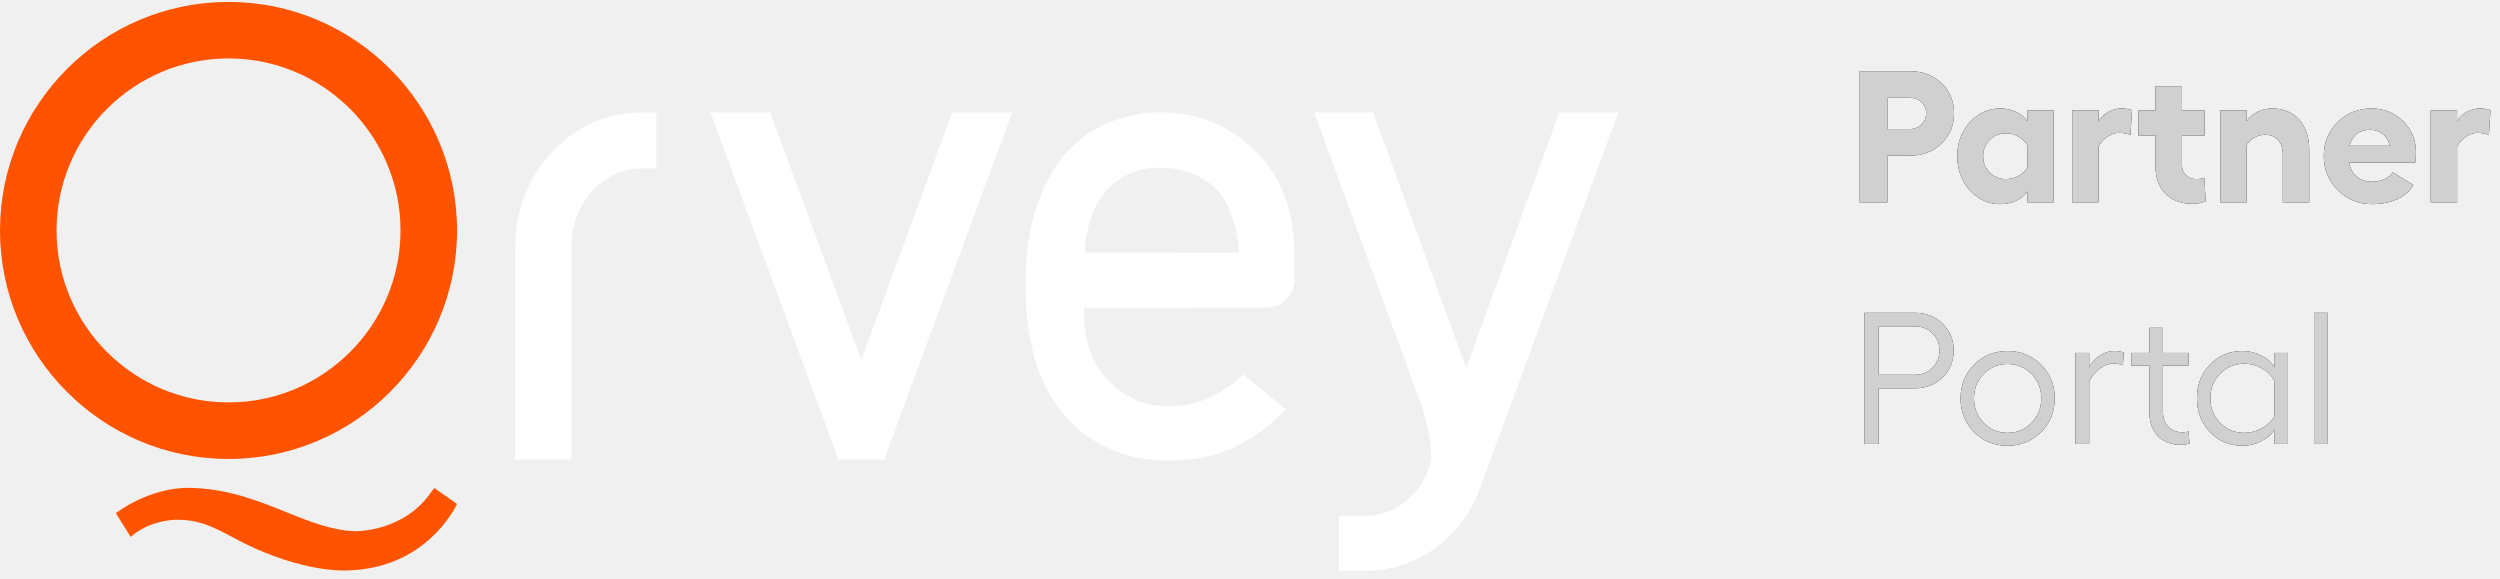
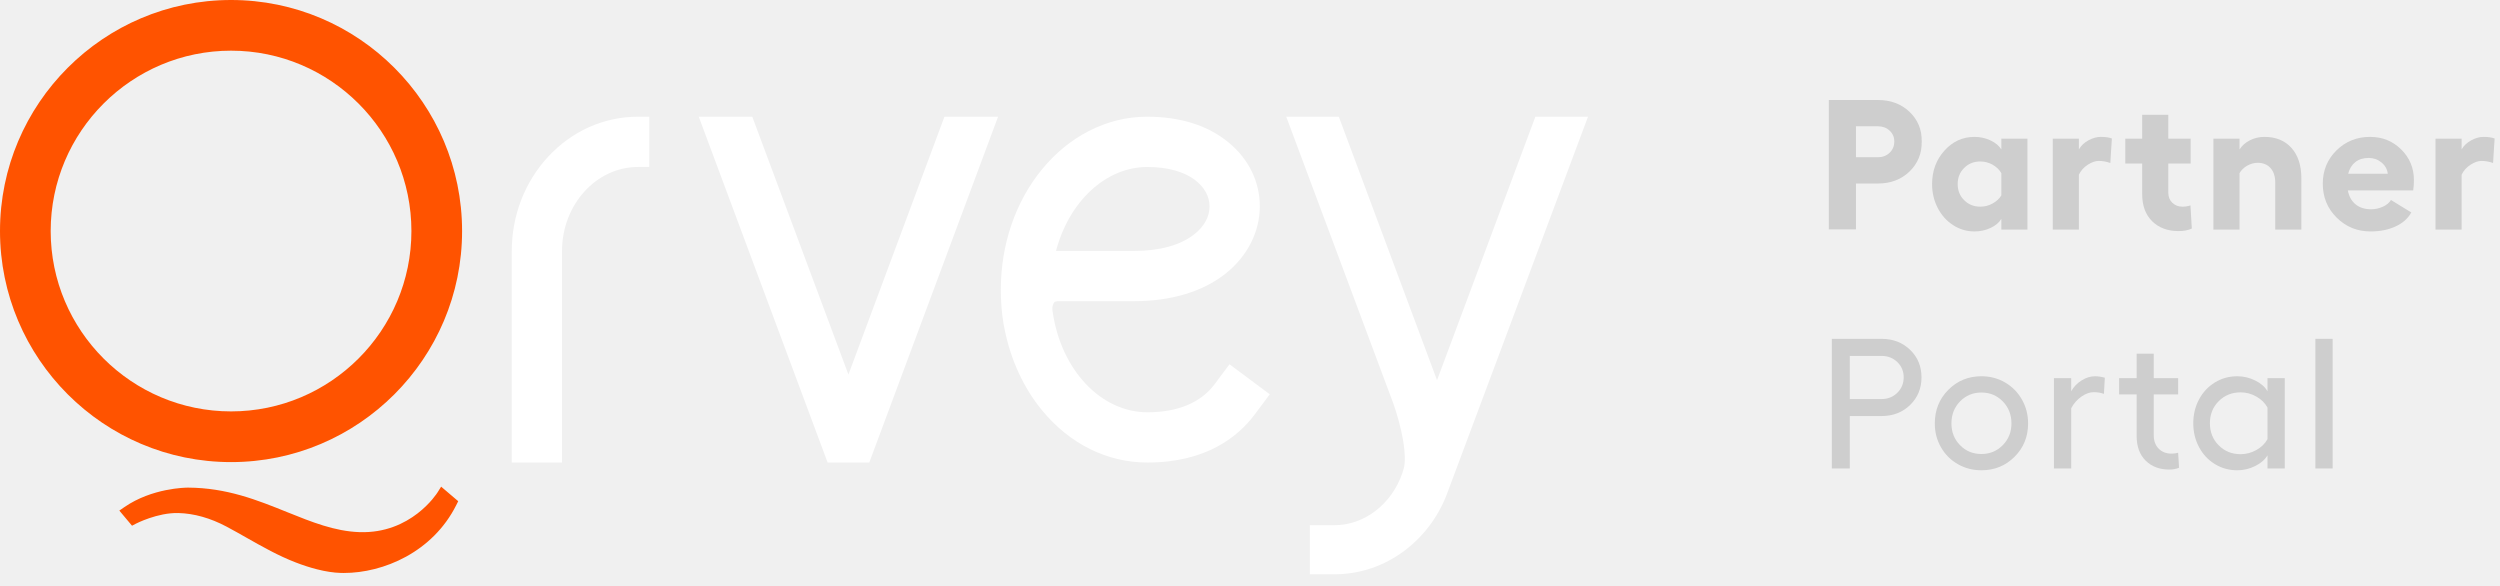
- <svg xmlns="http://www.w3.org/2000/svg" xmlns:xlink="http://www.w3.org/1999/xlink" width="173px" height="40px" viewBox="0 0 173 40" version="1.1">
+ <svg xmlns="http://www.w3.org/2000/svg" xmlns:xlink="http://www.w3.org/1999/xlink" width="175px" height="41px" viewBox="0 0 175 41" version="1.1">
  <defs>
-     <path d="M2.607,10 L2.607,6.773 L4.145,6.773 C5.035,6.773 5.77,6.494 6.35,5.937 C6.93,5.38 7.22,4.678 7.22,3.83 C7.22,2.991 6.93,2.297 6.35,1.748 C5.77,1.2 5.035,0.925 4.145,0.925 L4.145,0.925 L0.69,0.925 L0.69,10 L2.607,10 Z M4.145,4.931 L2.607,4.931 L2.607,2.767 L4.145,2.767 C4.474,2.767 4.747,2.868 4.964,3.071 C5.182,3.273 5.29,3.526 5.29,3.83 C5.29,4.146 5.182,4.409 4.964,4.618 C4.747,4.827 4.474,4.931 4.145,4.931 L4.145,4.931 Z M10.41,10.127 C10.811,10.127 11.185,10.045 11.533,9.883 C11.881,9.721 12.133,9.509 12.289,9.247 L12.289,9.247 L12.289,10 L14.118,10 L14.118,3.634 L12.289,3.634 L12.289,4.387 C12.133,4.13 11.88,3.919 11.53,3.754 C11.18,3.59 10.806,3.507 10.41,3.507 C9.583,3.507 8.882,3.828 8.306,4.469 C7.73,5.11 7.442,5.891 7.442,6.811 C7.442,7.414 7.573,7.97 7.834,8.478 C8.096,8.986 8.454,9.388 8.91,9.684 C9.366,9.979 9.866,10.127 10.41,10.127 Z M10.815,8.393 C10.368,8.393 9.992,8.242 9.688,7.94 C9.385,7.639 9.233,7.262 9.233,6.811 C9.233,6.359 9.385,5.983 9.688,5.681 C9.992,5.379 10.368,5.229 10.815,5.229 C11.123,5.229 11.411,5.305 11.679,5.456 C11.946,5.608 12.15,5.804 12.289,6.045 L12.289,6.045 L12.289,7.602 C12.15,7.834 11.946,8.024 11.679,8.171 C11.411,8.319 11.123,8.393 10.815,8.393 Z M17.225,10 L17.225,6.152 C17.369,5.861 17.578,5.628 17.855,5.453 C18.131,5.278 18.383,5.191 18.611,5.191 C18.885,5.191 19.157,5.239 19.427,5.336 L19.427,5.336 L19.535,3.621 C19.341,3.545 19.081,3.507 18.757,3.507 C18.478,3.507 18.19,3.589 17.893,3.751 C17.595,3.913 17.373,4.125 17.225,4.387 L17.225,4.387 L17.225,3.634 L15.396,3.634 L15.396,10 L17.225,10 Z M23.699,10.101 C24.079,10.101 24.391,10.042 24.635,9.924 L24.635,9.924 L24.54,8.304 C24.372,8.363 24.182,8.393 23.971,8.393 C23.697,8.393 23.465,8.303 23.275,8.124 C23.085,7.944 22.99,7.709 22.99,7.418 L22.99,7.418 L22.99,5.374 L24.553,5.374 L24.553,3.634 L22.99,3.634 L22.99,1.963 L21.161,1.963 L21.161,3.634 L19.978,3.634 L19.978,5.374 L21.161,5.374 L21.161,7.513 C21.161,8.323 21.394,8.957 21.861,9.415 C22.327,9.872 22.939,10.101 23.699,10.101 Z M27.47,10 L27.47,6.045 C27.601,5.826 27.783,5.65 28.015,5.52 C28.247,5.389 28.489,5.324 28.742,5.324 C29.122,5.324 29.422,5.446 29.641,5.691 C29.86,5.935 29.97,6.275 29.97,6.709 L29.97,6.709 L29.97,10 L31.799,10 L31.799,6.399 C31.799,5.505 31.568,4.799 31.106,4.283 C30.644,3.766 30.012,3.507 29.211,3.507 C28.852,3.507 28.516,3.586 28.201,3.745 C27.887,3.903 27.643,4.117 27.47,4.387 L27.47,4.387 L27.47,3.634 L25.642,3.634 L25.642,10 L27.47,10 Z M36.153,10.127 C36.815,10.127 37.397,10.011 37.899,9.779 C38.401,9.546 38.768,9.22 39,8.798 L39,8.798 L37.576,7.924 C37.467,8.114 37.28,8.27 37.016,8.393 C36.753,8.515 36.477,8.576 36.191,8.576 C35.752,8.576 35.391,8.463 35.108,8.238 C34.826,8.012 34.642,7.684 34.558,7.254 L34.558,7.254 L39.133,7.254 C39.167,7.034 39.184,6.796 39.184,6.539 C39.184,5.691 38.887,4.973 38.295,4.387 C37.702,3.801 36.975,3.507 36.115,3.507 C35.186,3.507 34.403,3.823 33.764,4.453 C33.125,5.084 32.805,5.861 32.805,6.785 C32.805,7.726 33.129,8.518 33.776,9.162 C34.424,9.805 35.216,10.127 36.153,10.127 Z M37.355,6.089 L34.583,6.089 C34.672,5.739 34.838,5.467 35.083,5.273 C35.328,5.079 35.64,4.982 36.02,4.982 C36.357,4.982 36.655,5.087 36.912,5.298 C37.169,5.509 37.317,5.773 37.355,6.089 L37.355,6.089 Z M42.031,10 L42.031,6.152 C42.175,5.861 42.385,5.628 42.661,5.453 C42.937,5.278 43.189,5.191 43.417,5.191 C43.691,5.191 43.964,5.239 44.234,5.336 L44.234,5.336 L44.341,3.621 C44.147,3.545 43.888,3.507 43.563,3.507 C43.284,3.507 42.996,3.589 42.699,3.751 C42.402,3.913 42.179,4.125 42.031,4.387 L42.031,4.387 L42.031,3.634 L40.203,3.634 L40.203,10 L42.031,10 Z" id="path-1" />
-     <path d="M1.993,26.72 L1.993,22.872 L4.512,22.872 C5.276,22.872 5.914,22.623 6.426,22.123 C6.939,21.623 7.195,20.999 7.195,20.253 C7.195,19.514 6.939,18.895 6.426,18.395 C5.914,17.895 5.276,17.645 4.512,17.645 L4.512,17.645 L1.025,17.645 L1.025,26.72 L1.993,26.72 Z M4.512,21.936 L1.993,21.936 L1.993,18.582 L4.512,18.582 C4.993,18.582 5.396,18.742 5.721,19.063 C6.045,19.384 6.208,19.78 6.208,20.253 C6.208,20.729 6.045,21.129 5.721,21.452 C5.396,21.775 4.993,21.936 4.512,21.936 L4.512,21.936 Z M10.922,26.847 C11.838,26.847 12.611,26.531 13.242,25.901 C13.872,25.27 14.188,24.492 14.188,23.569 C14.188,22.645 13.872,21.867 13.242,21.237 C12.611,20.606 11.838,20.291 10.922,20.291 C10.007,20.291 9.235,20.607 8.606,21.24 C7.982,21.868 7.67,22.645 7.67,23.569 C7.67,24.492 7.983,25.27 8.609,25.901 C9.236,26.531 10.007,26.847 10.922,26.847 Z M10.922,25.954 C10.268,25.954 9.718,25.724 9.271,25.265 C8.824,24.805 8.6,24.239 8.6,23.569 C8.6,22.894 8.824,22.328 9.271,21.873 C9.718,21.417 10.268,21.189 10.922,21.189 C11.58,21.189 12.134,21.418 12.583,21.876 C13.033,22.334 13.257,22.898 13.257,23.569 C13.257,24.235 13.032,24.799 12.58,25.261 C12.129,25.723 11.576,25.954 10.922,25.954 Z M16.573,26.72 L16.573,22.379 C16.767,22.008 17.021,21.711 17.333,21.49 C17.645,21.268 17.944,21.158 18.231,21.158 C18.476,21.158 18.702,21.198 18.908,21.278 L18.908,21.278 L18.959,20.386 C18.744,20.322 18.522,20.291 18.295,20.291 C17.966,20.291 17.639,20.394 17.314,20.601 C16.989,20.807 16.742,21.08 16.573,21.417 L16.573,21.417 L16.573,20.424 L15.624,20.424 L15.624,26.72 L16.573,26.72 Z M22.914,26.783 C23.134,26.783 23.334,26.75 23.515,26.682 L23.515,26.682 L23.446,25.853 C23.319,25.895 23.182,25.916 23.034,25.916 C22.638,25.916 22.312,25.789 22.057,25.533 C21.801,25.278 21.674,24.927 21.674,24.48 L21.674,24.48 L21.674,21.303 L23.446,21.303 L23.446,20.424 L21.674,20.424 L21.674,18.683 L20.737,18.683 L20.737,20.424 L19.484,20.424 L19.484,21.303 L20.737,21.303 L20.737,24.518 C20.737,25.227 20.938,25.781 21.338,26.182 C21.739,26.583 22.264,26.783 22.914,26.783 Z M27.179,26.847 C27.631,26.847 28.065,26.74 28.483,26.527 C28.901,26.314 29.2,26.049 29.381,25.733 L29.381,25.733 L29.381,26.72 L30.324,26.72 L30.324,20.424 L29.381,20.424 L29.381,21.404 C29.209,21.088 28.912,20.823 28.492,20.61 C28.073,20.397 27.635,20.291 27.179,20.291 C26.285,20.291 25.536,20.603 24.933,21.227 C24.33,21.852 24.028,22.628 24.028,23.556 C24.028,24.488 24.33,25.27 24.933,25.901 C25.536,26.531 26.285,26.847 27.179,26.847 Z M27.331,25.954 C26.656,25.954 26.092,25.725 25.638,25.268 C25.185,24.81 24.958,24.239 24.958,23.556 C24.958,22.872 25.185,22.304 25.638,21.851 C26.092,21.397 26.656,21.17 27.331,21.17 C27.753,21.17 28.155,21.279 28.537,21.496 C28.918,21.713 29.2,21.995 29.381,22.341 L29.381,22.341 L29.381,24.815 C29.196,25.144 28.911,25.416 28.527,25.632 C28.143,25.847 27.745,25.954 27.331,25.954 Z M33.083,26.72 L33.083,17.645 L32.134,17.645 L32.134,26.72 L33.083,26.72 Z" id="path-2" />
+     <polygon id="path-1" points="0 0.08 6.53 0.08 6.53 9.154 0 9.154" />
+     <polygon id="path-3" points="0 26.92 46.624 26.92 46.624 1 0 1" />
  </defs>
  <g id="Page-1" stroke="none" stroke-width="1" fill="none" fill-rule="evenodd">
-     <g id="partner-logo-1" fill-rule="nonzero">
-       <g id="Partner-Portal" transform="translate(128, 4)">
-         <g id="Partner">
-           <use fill="#000000" xlink:href="#path-1" />
-           <use fill="#D0D0D0" xlink:href="#path-1" />
+     <g id="Partner-Portal-1" transform="translate(-59, -19)">
+       <g id="PP-LOGO" transform="translate(59, 19)">
+         <g id="NEW-LOGO---MARKETING-ORANGE">
+           <path d="M107.476,8.17 L100.592,26.614 L93.717,8.17 L90.037,8.17 L97.537,28.256 C97.541,28.265 97.853,29.123 98.087,30.171 C98.401,31.568 98.375,32.464 98.253,32.82 L98.155,33.142 C97.401,35.309 95.493,36.765 93.408,36.765 L91.69,36.765 L91.69,40.2 L93.408,40.2 C95.199,40.2 96.911,39.617 98.36,38.513 C99.751,37.454 100.799,35.998 101.385,34.312 L111.16,8.17 L107.476,8.17 Z" id="Fill-7" fill="#FFFFFF" />
+           <path d="M38.365,10.975 C36.726,12.748 35.823,15.095 35.823,17.584 L35.823,32.377 L39.34,32.377 L39.34,17.584 C39.34,14.332 41.729,11.687 44.667,11.687 L45.447,11.687 L45.447,8.17 L44.667,8.17 C42.277,8.17 40.039,9.166 38.365,10.975" id="Fill-1" fill="#FFFFFF" />
+           <polygon id="Fill-3" fill="#FFFFFF" points="59.39 26.218 52.66 8.17 48.913 8.17 57.933 32.375 60.85 32.375 69.865 8.17 66.111 8.17" />
+           <path d="M84.668,14.443 C84.668,15.173 84.297,15.852 83.594,16.405 C82.627,17.165 81.171,17.566 79.383,17.566 L74.061,17.566 C74.036,17.565 73.991,17.564 73.92,17.566 C74.84,14.084 77.411,11.693 80.312,11.688 C83.305,11.692 84.668,13.119 84.668,14.443 L84.668,14.443 Z M85.013,26.907 C84.058,28.185 82.436,28.86 80.322,28.86 C77.065,28.86 74.274,25.901 73.686,21.825 L73.677,21.778 C73.676,21.774 73.603,21.367 73.828,21.127 C73.882,21.108 73.996,21.086 74.033,21.083 L79.383,21.083 C81.967,21.083 84.175,20.421 85.768,19.17 C87.305,17.961 88.187,16.239 88.187,14.443 C88.187,12.719 87.41,11.131 85.999,9.971 C84.547,8.776 82.626,8.17 80.29,8.17 C78.877,8.17 77.503,8.509 76.208,9.178 C74.983,9.807 73.887,10.703 72.95,11.842 C71.085,14.11 70.058,17.104 70.058,20.274 C70.058,21.698 70.243,22.692 70.325,23.064 C70.751,25.195 71.651,27.145 72.928,28.704 L72.928,28.703 C74.868,31.073 77.494,32.377 80.322,32.377 C84.454,32.377 86.687,30.546 87.832,29.01 L88.883,27.601 L86.065,25.498 L85.013,26.907 Z" id="Fill-5" fill="#FFFFFF" />
+           <g id="Q" transform="translate(-0.000024, 0.000084)" fill="#FF5300">
+             <path d="M30.641,34.449 C30.567,34.569 28.774,37.373 25.162,37.249 C23.427,37.19 21.815,36.539 20.107,35.851 C18.029,35.012 15.88,34.146 13.169,34.133 L13.162,34.133 C12.99,34.133 10.646,34.158 8.704,35.499 L8.353,35.741 L9.241,36.8 L9.518,36.655 C9.533,36.647 11.03,35.877 12.481,35.912 C13.587,35.941 14.723,36.261 15.858,36.863 C16.335,37.117 16.814,37.388 17.277,37.651 C18.366,38.268 19.492,38.907 20.705,39.373 C21.218,39.571 21.7,39.727 22.176,39.848 C22.795,40.007 23.349,40.091 23.87,40.106 C23.936,40.107 24.003,40.108 24.07,40.108 C26.833,40.108 30.284,38.657 31.939,35.356 L32.075,35.084 L30.88,34.066 L30.641,34.449 Z" id="Fill-13" />
+             <path d="M3.548,16.173 C3.548,9.211 9.212,3.547 16.175,3.547 C23.136,3.547 28.799,9.211 28.799,16.173 C28.799,23.135 23.136,28.798 16.175,28.798 C9.212,28.798 3.548,23.135 3.548,16.173 M32.346,16.173 C32.346,7.255 25.092,-5.68434189e-15 16.175,-5.68434189e-15 C7.256,-5.68434189e-15 5.68434189e-15,7.255 5.68434189e-15,16.173 C5.68434189e-15,25.091 7.256,32.347 16.175,32.347 C25.092,32.347 32.346,25.091 32.346,16.173" id="Fill-10" />
+           </g>
        </g>
-         <g id="Portal">
-           <use fill="#000000" xlink:href="#path-2" />
-           <use fill="#D0D0D0" xlink:href="#path-2" />
+         <g id="Group-28" transform="translate(128, 6)">
+           <g id="Group-3" transform="translate(0, 0.9199)">
+             <mask id="mask-2" fill="white">
+               <use xlink:href="#path-1" />
+             </mask>
+             <g id="Clip-2" />
+             <path d="M3.455,4.086 C3.784,4.086 4.057,3.981 4.274,3.772 C4.492,3.563 4.601,3.301 4.601,2.984 C4.601,2.68 4.492,2.428 4.274,2.225 C4.057,2.022 3.784,1.92 3.455,1.92 L1.917,1.92 L1.917,4.086 L3.455,4.086 Z M3.455,0.08 C4.345,0.08 5.08,0.354 5.66,0.902 C6.24,1.451 6.53,2.145 6.53,2.984 C6.53,3.832 6.24,4.535 5.66,5.092 C5.08,5.648 4.345,5.926 3.455,5.926 L1.917,5.926 L1.917,9.154 L0,9.154 L0,0.08 L3.455,0.08 Z" id="Fill-1" fill="#CECECE" mask="url(#mask-2)" />
+           </g>
+           <path d="M10.619,8.467 C10.927,8.467 11.215,8.393 11.483,8.244 C11.751,8.098 11.954,7.908 12.094,7.676 L12.094,6.119 C11.954,5.879 11.751,5.682 11.483,5.529 C11.215,5.379 10.927,5.303 10.619,5.303 C10.172,5.303 9.797,5.453 9.493,5.754 C9.189,6.057 9.037,6.434 9.037,6.885 C9.037,7.336 9.189,7.713 9.493,8.014 C9.797,8.317 10.172,8.467 10.619,8.467 L10.619,8.467 Z M12.094,3.707 L13.922,3.707 L13.922,10.074 L12.094,10.074 L12.094,9.321 C11.937,9.582 11.685,9.795 11.337,9.957 C10.989,10.119 10.615,10.201 10.214,10.201 C9.67,10.201 9.17,10.053 8.714,9.758 C8.259,9.463 7.9,9.061 7.639,8.553 C7.377,8.043 7.246,7.488 7.246,6.885 C7.246,5.965 7.534,5.184 8.11,4.543 C8.686,3.903 9.387,3.582 10.214,3.582 C10.611,3.582 10.984,3.664 11.334,3.828 C11.684,3.992 11.937,4.203 12.094,4.461 L12.094,3.707 Z" id="Fill-4" fill="#CECECE" />
+           <path d="M19.053,3.582 C19.378,3.582 19.637,3.619 19.831,3.695 L19.723,5.41 C19.453,5.312 19.181,5.264 18.907,5.264 C18.679,5.264 18.428,5.352 18.151,5.527 C17.875,5.701 17.665,5.936 17.521,6.227 L17.521,10.074 L15.693,10.074 L15.693,3.707 L17.521,3.707 L17.521,4.461 C17.669,4.199 17.892,3.986 18.189,3.824 C18.487,3.662 18.774,3.582 19.053,3.582" id="Fill-6" fill="#CECECE" />
+           <path d="M25.332,8.377 L25.427,9.998 C25.183,10.115 24.87,10.176 24.491,10.176 C23.731,10.176 23.118,9.945 22.652,9.488 C22.186,9.031 21.953,8.397 21.953,7.586 L21.953,5.447 L20.77,5.447 L20.77,3.707 L21.953,3.707 L21.953,2.037 L23.782,2.037 L23.782,3.707 L25.345,3.707 L25.345,5.447 L23.782,5.447 L23.782,7.492 C23.782,7.783 23.877,8.018 24.066,8.197 C24.256,8.377 24.488,8.467 24.763,8.467 C24.974,8.467 25.164,8.438 25.332,8.377" id="Fill-8" fill="#CECECE" />
+           <path d="M30.507,3.582 C31.309,3.582 31.941,3.84 32.403,4.355 C32.864,4.873 33.095,5.578 33.095,6.473 L33.095,10.074 L31.267,10.074 L31.267,6.783 C31.267,6.35 31.157,6.01 30.938,5.764 C30.718,5.519 30.419,5.396 30.039,5.396 C29.786,5.396 29.543,5.463 29.311,5.594 C29.079,5.725 28.898,5.898 28.767,6.119 L28.767,10.074 L26.938,10.074 L26.938,3.707 L28.767,3.707 L28.767,4.461 C28.94,4.191 29.183,3.977 29.498,3.818 C29.812,3.66 30.149,3.582 30.507,3.582" id="Fill-10" fill="#CECECE" />
+           <path d="M36.373,6.162 L39.145,6.162 C39.107,5.846 38.959,5.582 38.702,5.371 C38.445,5.16 38.147,5.055 37.81,5.055 C37.43,5.055 37.118,5.152 36.873,5.346 C36.628,5.541 36.462,5.812 36.373,6.162 M40.974,6.611 C40.974,6.869 40.957,7.107 40.923,7.328 L36.348,7.328 C36.432,7.758 36.616,8.086 36.898,8.31 C37.181,8.537 37.542,8.65 37.98,8.65 C38.268,8.65 38.542,8.588 38.807,8.467 C39.07,8.344 39.257,8.187 39.366,7.998 L40.79,8.871 C40.558,9.293 40.191,9.621 39.689,9.851 C39.187,10.084 38.605,10.201 37.942,10.201 C37.006,10.201 36.214,9.879 35.566,9.234 C34.919,8.592 34.595,7.801 34.595,6.859 C34.595,5.935 34.915,5.158 35.554,4.527 C36.193,3.896 36.977,3.582 37.905,3.582 C38.765,3.582 39.492,3.875 40.084,4.461 C40.677,5.047 40.974,5.764 40.974,6.611" id="Fill-12" fill="#CECECE" />
+           <path d="M45.845,3.582 C46.17,3.582 46.429,3.619 46.623,3.695 L46.515,5.41 C46.245,5.312 45.973,5.264 45.699,5.264 C45.471,5.264 45.22,5.352 44.943,5.527 C44.667,5.701 44.457,5.936 44.313,6.227 L44.313,10.074 L42.485,10.074 L42.485,3.707 L44.313,3.707 L44.313,4.461 C44.461,4.199 44.684,3.986 44.981,3.824 C45.279,3.662 45.566,3.582 45.845,3.582" id="Fill-14" fill="#CECECE" />
+           <path d="M3.714,21.933 C4.149,21.933 4.515,21.787 4.812,21.494 C5.11,21.201 5.258,20.841 5.258,20.414 C5.258,19.989 5.11,19.632 4.812,19.345 C4.515,19.058 4.149,18.914 3.714,18.914 L1.486,18.914 L1.486,21.933 L3.714,21.933 Z M3.714,17.719 C4.511,17.719 5.176,17.975 5.708,18.488 C6.239,19 6.505,19.643 6.505,20.414 C6.505,21.187 6.239,21.831 5.708,22.348 C5.176,22.865 4.511,23.123 3.714,23.123 L1.486,23.123 L1.486,26.793 L0.227,26.793 L0.227,17.719 L3.714,17.719 Z" id="Fill-16" fill="#CECECE" />
+           <path d="M10.701,21.477 C10.106,21.477 9.607,21.684 9.204,22.098 C8.802,22.511 8.6,23.026 8.6,23.642 C8.6,24.245 8.802,24.752 9.204,25.163 C9.607,25.576 10.106,25.78 10.701,25.78 C11.292,25.78 11.789,25.575 12.195,25.16 C12.599,24.747 12.802,24.241 12.802,23.642 C12.802,23.026 12.599,22.511 12.195,22.098 C11.789,21.684 11.292,21.477 10.701,21.477 M10.701,20.337 C11.305,20.337 11.855,20.483 12.353,20.771 C12.85,21.061 13.244,21.457 13.533,21.965 C13.822,22.471 13.967,23.03 13.967,23.642 C13.967,24.566 13.651,25.343 13.02,25.974 C12.389,26.605 11.617,26.919 10.701,26.919 C10.098,26.919 9.546,26.776 9.046,26.489 C8.546,26.203 8.153,25.808 7.866,25.305 C7.579,24.803 7.436,24.248 7.436,23.642 C7.436,22.709 7.75,21.925 8.379,21.291 C9.007,20.657 9.782,20.337 10.701,20.337" id="Fill-18" fill="#CECECE" />
+           <path d="M18.642,20.338 C18.861,20.338 19.093,20.372 19.338,20.44 L19.275,21.572 C19.055,21.492 18.817,21.452 18.559,21.452 C18.285,21.452 17.999,21.555 17.702,21.759 C17.405,21.964 17.165,22.236 16.984,22.578 L16.984,26.793 L15.775,26.793 L15.775,20.471 L16.984,20.471 L16.984,21.389 C17.157,21.076 17.399,20.823 17.712,20.629 C18.024,20.436 18.334,20.338 18.642,20.338" id="Fill-20" fill="#CECECE" />
+           <path d="M24.47,25.691 L24.533,26.742 C24.331,26.827 24.103,26.869 23.85,26.869 C23.166,26.869 22.615,26.661 22.195,26.245 C21.775,25.83 21.565,25.253 21.565,24.514 L21.565,21.61 L20.338,21.61 L20.338,20.47 L21.565,20.47 L21.565,18.755 L22.762,18.755 L22.762,20.47 L24.47,20.47 L24.47,21.61 L22.762,21.61 L22.762,24.458 C22.762,24.858 22.877,25.174 23.109,25.407 C23.341,25.639 23.639,25.754 24.002,25.754 C24.175,25.754 24.331,25.734 24.47,25.691" id="Fill-22" fill="#CECECE" />
+           <path d="M28.845,25.793 C29.233,25.793 29.601,25.695 29.949,25.499 C30.297,25.303 30.555,25.051 30.724,24.742 L30.724,22.527 C30.555,22.216 30.297,21.961 29.949,21.762 C29.601,21.564 29.233,21.465 28.845,21.465 C28.233,21.465 27.722,21.67 27.31,22.082 C26.899,22.493 26.694,23.009 26.694,23.629 C26.694,24.245 26.899,24.76 27.31,25.173 C27.722,25.587 28.233,25.793 28.845,25.793 L28.845,25.793 Z M30.724,20.471 L31.933,20.471 L31.933,26.793 L30.724,26.793 L30.724,25.875 C30.547,26.175 30.261,26.424 29.864,26.622 C29.467,26.82 29.05,26.92 28.611,26.92 C28.037,26.92 27.514,26.775 27.041,26.486 C26.569,26.197 26.199,25.801 25.931,25.296 C25.663,24.792 25.529,24.236 25.529,23.629 C25.529,23.022 25.663,22.466 25.931,21.962 C26.199,21.457 26.569,21.061 27.041,20.772 C27.514,20.482 28.037,20.338 28.611,20.338 C29.054,20.338 29.474,20.439 29.873,20.639 C30.272,20.839 30.555,21.089 30.724,21.389 L30.724,20.471 Z" id="Fill-24" fill="#CECECE" />
+           <mask id="mask-4" fill="white">
+             <use xlink:href="#path-3" />
+           </mask>
+           <g id="Clip-27" />
+           <polygon id="Fill-26" fill="#CECECE" mask="url(#mask-4)" points="34.078 26.793 35.286 26.793 35.286 17.719 34.078 17.719" />
        </g>
-       </g>
-       <g id="logo-positive--2">
-         <path d="M38.165,10.555 C36.545,12.306 35.653,14.623 35.653,17.079 L35.653,31.804 L39.536,31.804 L39.536,17.079 C39.536,14.09 41.724,11.658 44.413,11.658 L45.413,11.658 L45.413,7.777 L44.413,7.777 C42.043,7.777 39.825,8.763 38.165,10.555" id="Fill-1" fill="#FFFFFF" />
-         <polygon id="Fill-3" fill="#FFFFFF" points="65.895 7.782 59.602 24.903 53.3 7.782 49.164 7.782 58.025 31.808 61.181 31.808 70.038 7.782" />
-         <path d="M107.913,7.782 L101.461,25.463 L95.017,7.782 L90.943,7.782 L98.287,27.842 C98.29,27.85 98.585,28.662 98.807,29.653 C99.118,31.036 99.06,31.813 98.971,32.075 L98.88,32.375 C98.189,34.361 96.447,35.695 94.546,35.695 L92.644,35.695 L92.644,39.498 L94.546,39.498 C96.325,39.498 98.025,38.919 99.463,37.824 C100.841,36.775 101.879,35.335 102.457,33.671 L111.99,7.782 L107.913,7.782 Z" id="Fill-5" fill="#FFFFFF" />
-         <path d="M85.752,17.48 L75.053,17.474 C75.168,15.58 75.694,14.113 76.607,13.119 L76.625,13.101 C77.641,12.066 78.903,11.561 80.367,11.603 C81.938,11.647 83.257,12.167 84.18,13.106 L84.199,13.125 C84.213,13.138 85.549,14.441 85.752,17.48 M80.264,7.766 C79.204,7.766 78.11,7.971 77.014,8.373 C75.908,8.773 74.895,9.436 74.003,10.342 C73.125,11.234 72.393,12.478 71.827,14.036 C71.247,15.604 70.957,17.576 70.966,19.896 C70.983,24.226 72.149,27.468 74.429,29.532 C76.757,31.64 79.549,31.876 80.681,31.876 C80.921,31.876 81.086,31.865 81.156,31.859 C83.944,31.853 86.337,30.857 88.473,28.815 L88.982,28.329 L86.037,25.915 L85.64,26.259 C84.223,27.49 82.622,28.114 80.881,28.114 C79.236,28.114 77.93,27.568 76.755,26.381 C75.603,25.299 75.019,23.717 75.019,21.677 L75.019,21.303 L87.626,21.294 C88.707,21.294 89.586,20.414 89.586,19.333 L89.586,17.647 C89.557,14.534 88.654,12.162 86.826,10.395 C85.026,8.657 82.882,7.796 80.264,7.766" id="Fill-7" fill="#FFFFFF" />
-         <path d="M11.925,35.983 C12.199,35.951 12.342,35.97 12.347,35.971 C14.181,35.955 15.505,36.908 16.929,37.609 C20.928,39.578 23.753,39.479 23.753,39.479 C28.808,39.479 31.018,36.049 31.597,34.946 L31.628,34.874 L30.058,33.773 L29.848,34.038 C27.939,36.842 24.567,36.76 24.567,36.76 C22.941,36.704 21.409,36.086 19.787,35.432 C17.859,34.654 15.674,33.773 13.017,33.76 C13.017,33.76 10.599,33.642 8.015,35.508 L9.041,37.153 C10.103,36.229 11.367,36.026 11.925,35.983" id="Fill-12" fill="#FF5300" />
-         <path d="M27.716,15.947 C27.716,22.509 22.377,27.847 15.815,27.847 C9.252,27.847 3.913,22.509 3.913,15.947 C3.913,9.384 9.252,4.044 15.815,4.044 C22.377,4.044 27.716,9.384 27.716,15.947 M31.628,15.947 C31.628,7.227 24.534,0.133 15.815,0.133 C7.095,0.133 -5.30526316e-05,7.227 -5.30526316e-05,15.947 C-5.30526316e-05,24.667 7.095,31.761 15.815,31.761 C24.534,31.761 31.628,24.667 31.628,15.947" id="Fill-9" fill="#FF5300" />
      </g>
    </g>
  </g>
</svg>
